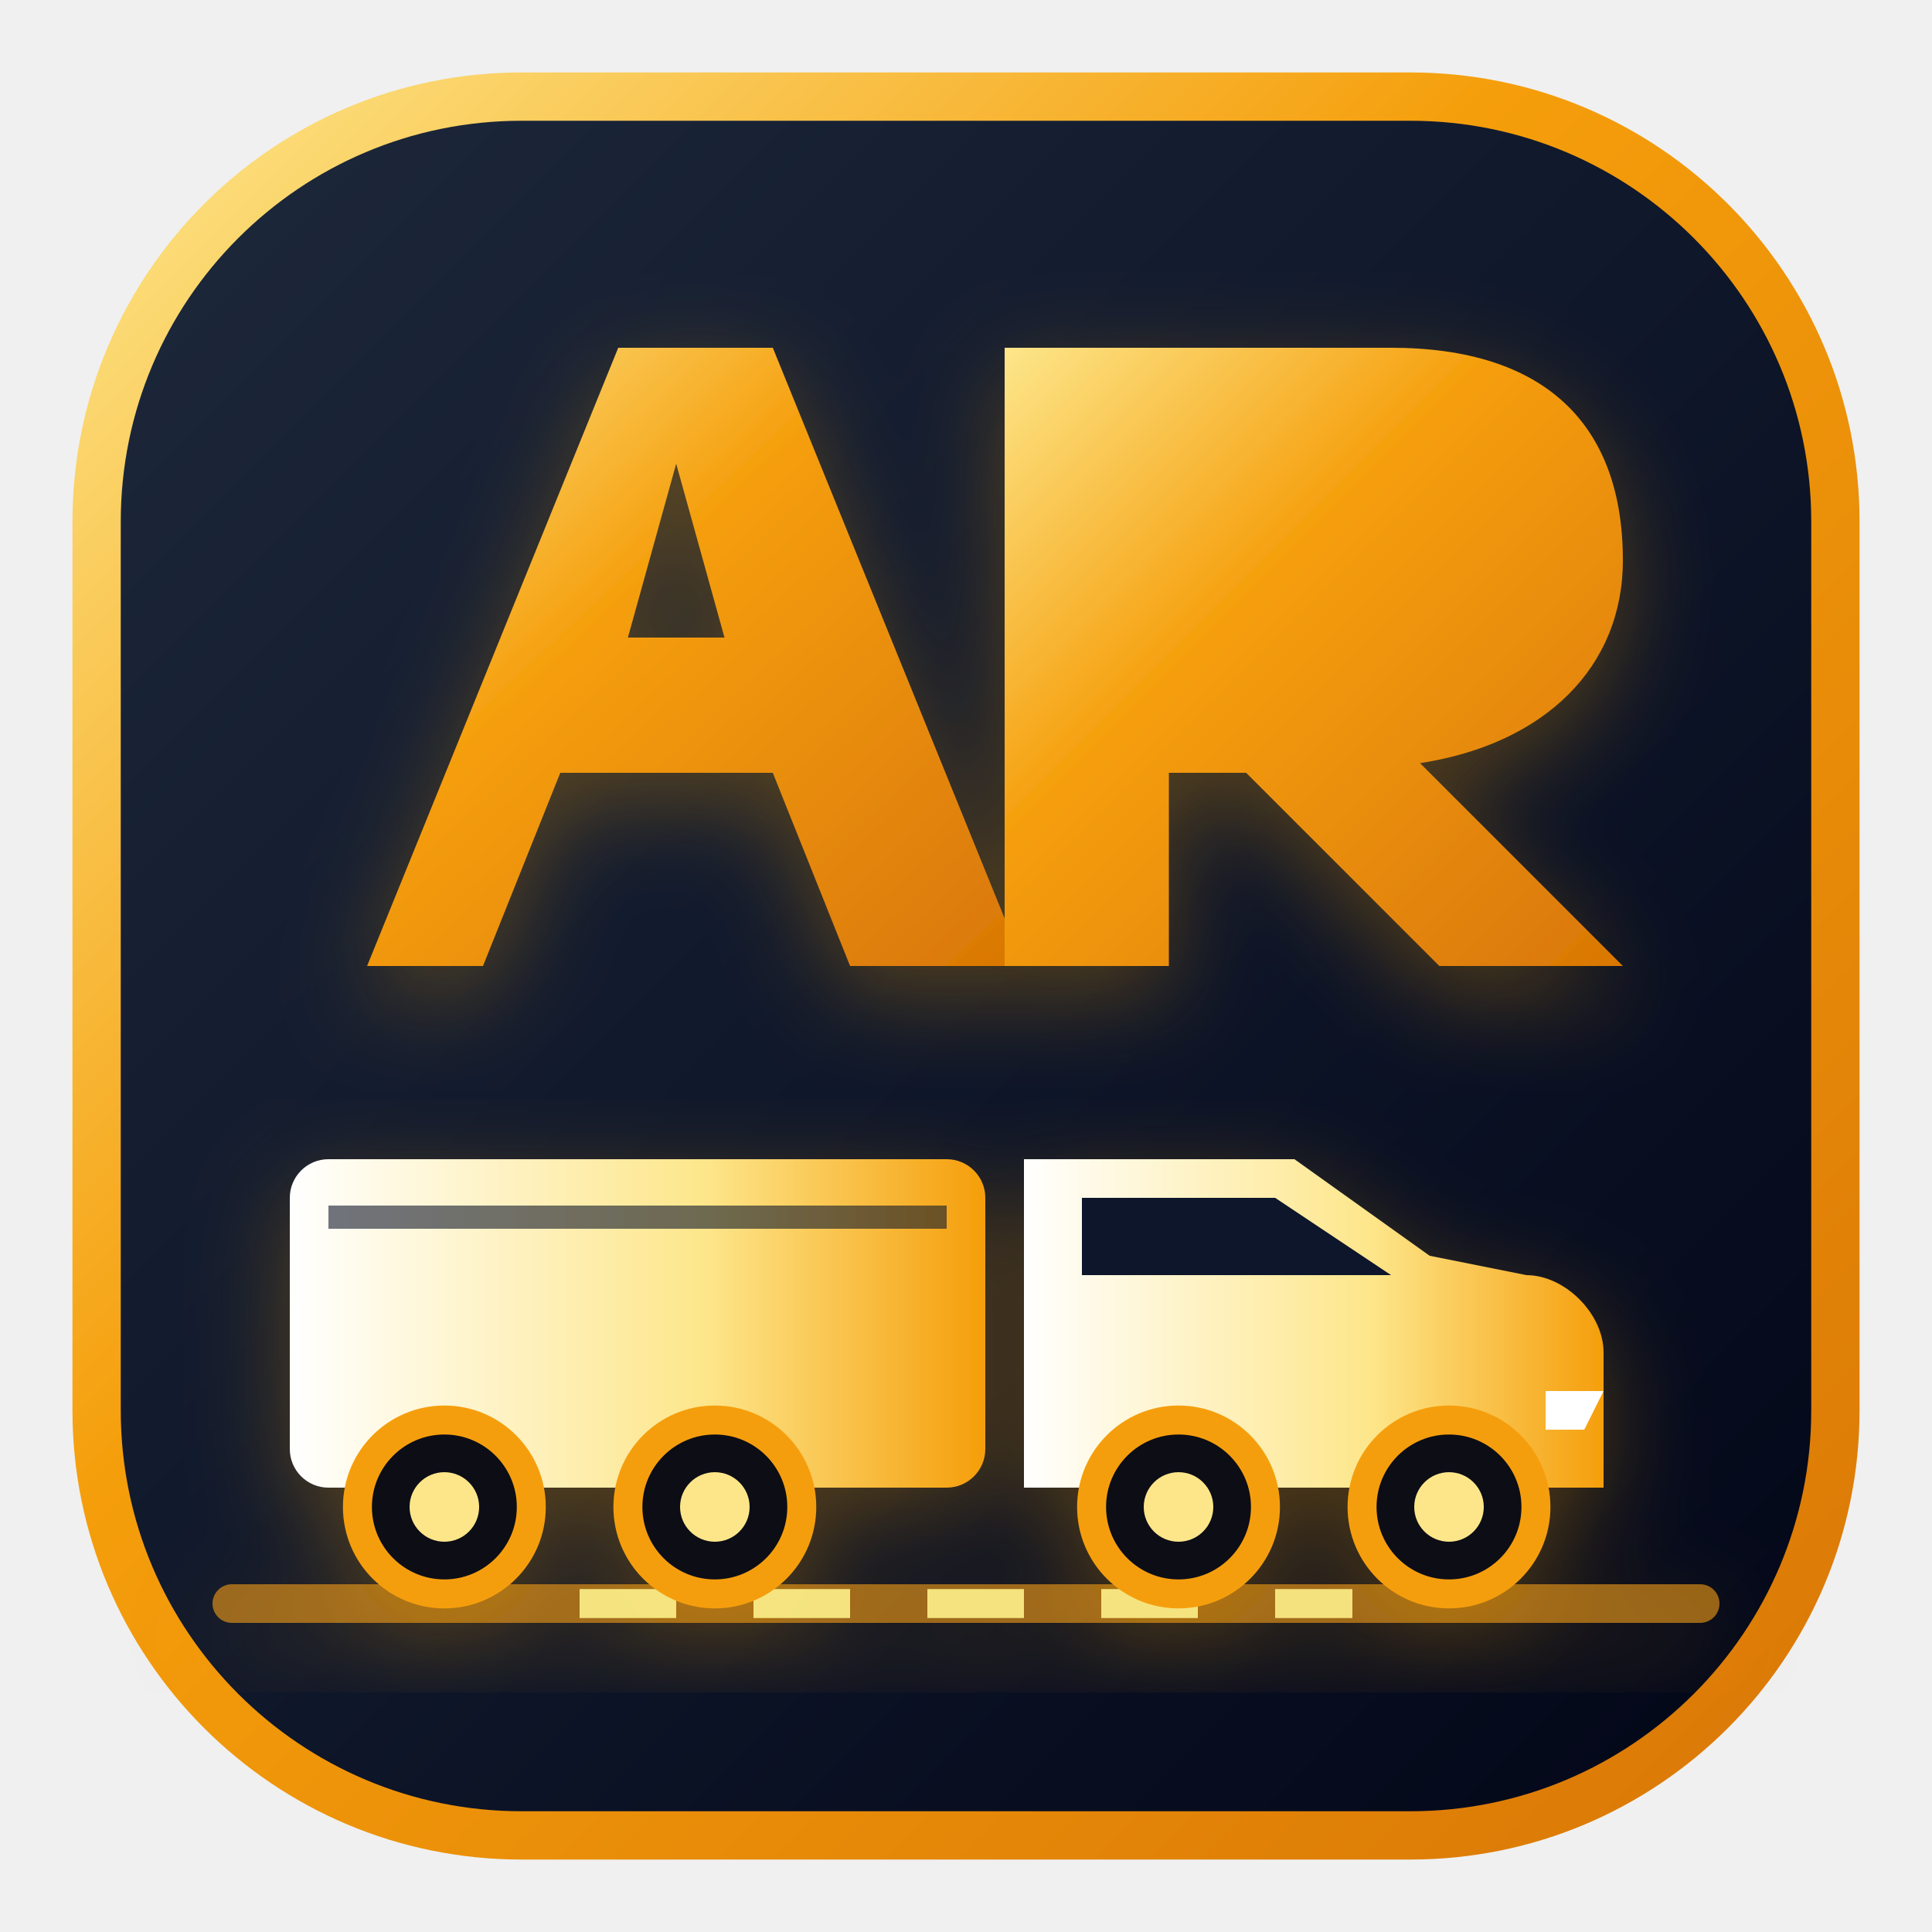
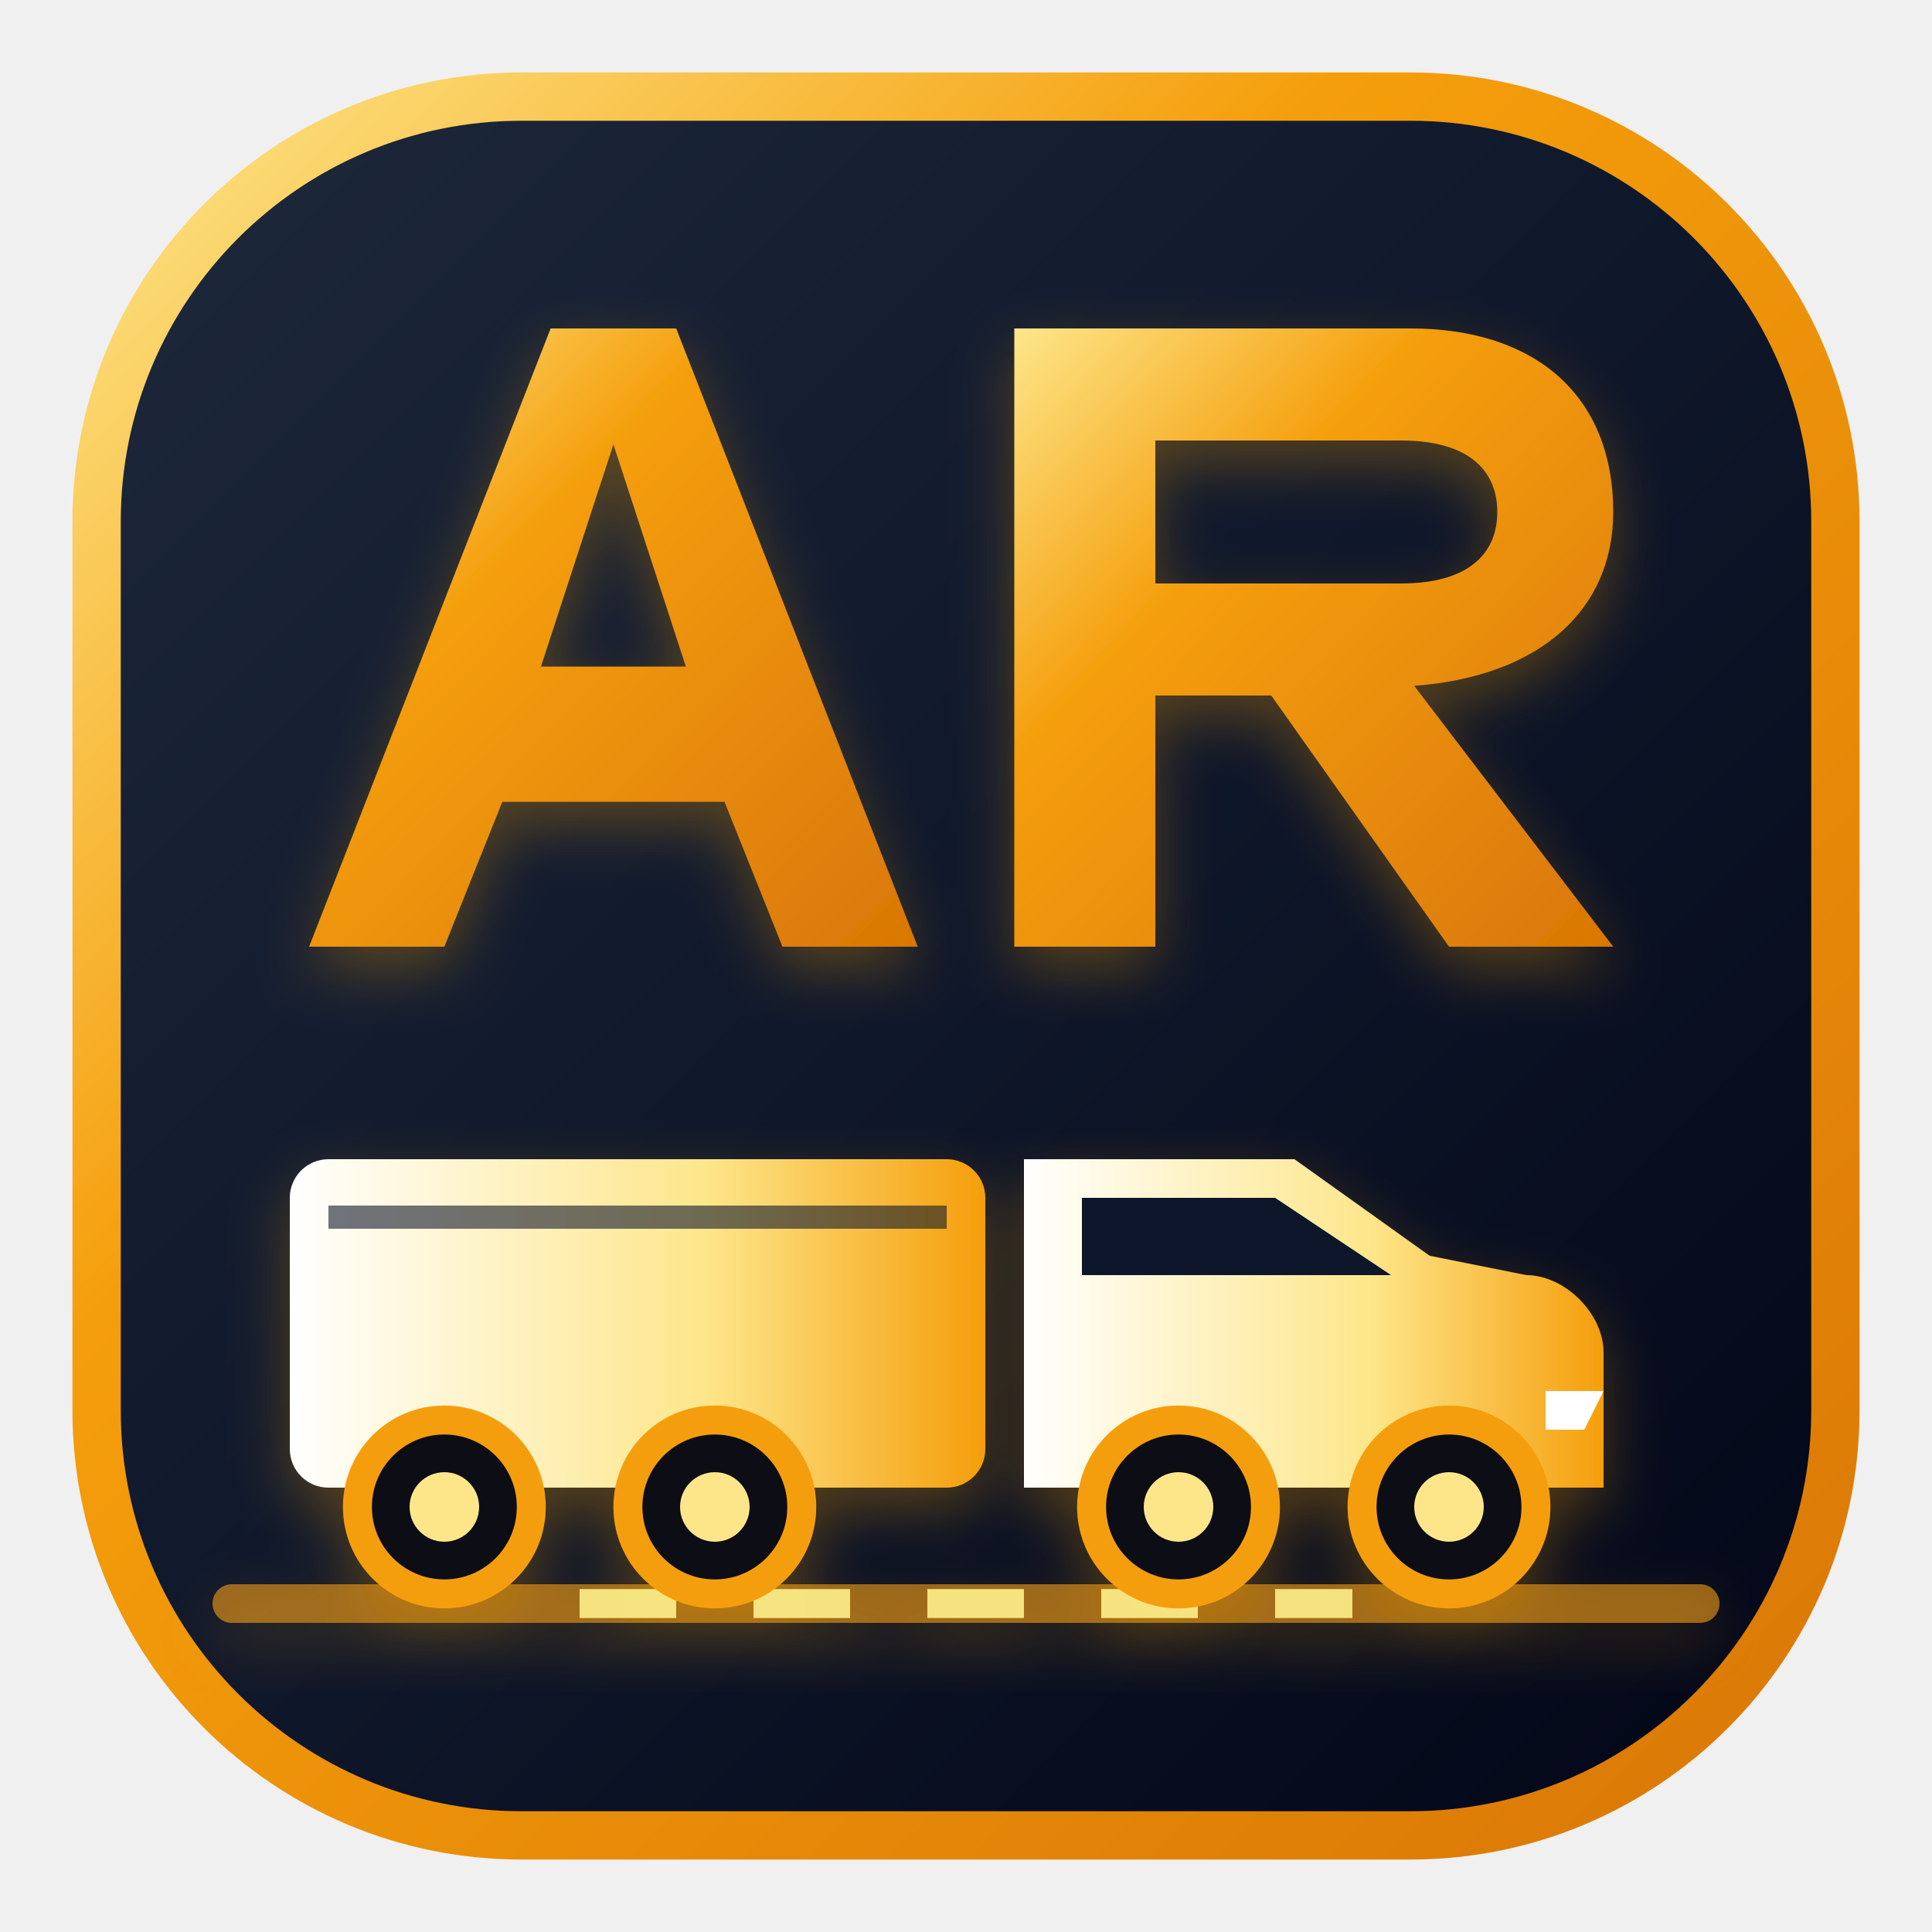
<svg xmlns="http://www.w3.org/2000/svg" viewBox="0 0 100 100" width="100" height="100" fill="none">
  <defs>
    <linearGradient id="arGoldGrad" x1="0%" y1="0%" x2="100%" y2="100%">
      <stop offset="0%" stop-color="#FDE68A" />
-       <stop offset="40%" stop-color="#F59E0B" />
+       <stop offset="35%" stop-color="#F59E0B" />
      <stop offset="100%" stop-color="#D97706" />
    </linearGradient>
    <linearGradient id="arTruckGrad" x1="0%" y1="0%" x2="100%" y2="0%">
      <stop offset="0%" stop-color="#FFFFFF" />
      <stop offset="60%" stop-color="#FDE68A" />
      <stop offset="100%" stop-color="#F59E0B" />
    </linearGradient>
    <linearGradient id="arBadgeGrad" x1="0%" y1="0%" x2="100%" y2="100%">
      <stop offset="0%" stop-color="#1E293B" />
      <stop offset="50%" stop-color="#0F172A" />
      <stop offset="100%" stop-color="#020617" />
    </linearGradient>
    <filter id="arGlow" x="-20%" y="-20%" width="140%" height="140%">
-       <feDropShadow dx="0" dy="1.5" stdDeviation="2.5" flood-color="#F59E0B" flood-opacity="0.3" />
+       <feDropShadow dx="0" dy="1.2" stdDeviation="1.5" flood-color="#F59E0B" flood-opacity="0.3" />
    </filter>
  </defs>
  <rect x="5" y="5" width="90" height="90" rx="22" fill="url(#arBadgeGrad)" stroke="url(#arGoldGrad)" stroke-width="2.5" />
  <g filter="url(#arGlow)">
-     <path d="M 19 50 L 32 18 L 40 18 L 53 50 L 44 50 L 40 40 L 29 40 L 25 50 Z M 32.5 33 L 37.5 33 L 35 24 Z" fill="url(#arGoldGrad)" />
-     <path d="M 52 18 L 72 18 C 80 18 84 22 84 29 C 84 34.5 80 38.5 73.5 39.5 L 84 50 L 74.5 50 L 64.5 40 L 60.5 40 L 60.5 50 L 52 50 Z M 60.5 25.5 L 70.5 25.5 C 74 25.5 75.5 27 75.5 29 C 75.5 31 74 32.5 70.5 32.5 L 60.5 32.5 Z" fill="url(#arGoldGrad)" />
+     <path fill-rule="evenodd" clip-rule="evenodd" d="M 16 49 L 28.5 17 L 35 17 L 47.5 49 L 40.5 49 L 37.5 41.5 L 26 41.5 L 23 49 Z M 31.75 23 L 28 34.5 L 35.5 34.5 Z" fill="url(#arGoldGrad)" />
+     <path fill-rule="evenodd" clip-rule="evenodd" d="M 52.5 17 L 73 17 C 79.5 17 83.5 20.5 83.5 26.5 C 83.5 31.5 79.8 35 73.2 35.5 L 83.5 49 L 75 49 L 65.8 36 L 59.8 36 L 59.8 49 L 52.5 49 Z M 59.8 30.2 L 72.5 30.2 C 76.2 30.2 77.5 28.5 77.5 26.5 C 77.5 24.5 76.2 22.8 72.5 22.8 L 59.8 22.8 Z" fill="url(#arGoldGrad)" />
  </g>
  <g filter="url(#arGlow)">
    <path d="M 12 83 L 88 83" stroke="#F59E0B" stroke-width="2" stroke-linecap="round" opacity="0.6" />
    <path d="M 30 83 L 70 83" stroke="#FEF08A" stroke-width="1.5" stroke-dasharray="5 4" opacity="0.9" />
    <rect x="15" y="60" width="36" height="17" rx="2" fill="url(#arTruckGrad)" />
    <path d="M 17 63 L 49 63" stroke="#0F172A" stroke-width="1.2" opacity="0.6" />
    <path d="M 53 60 L 67 60 L 74 65 L 79 66 C 81 66 83 68 83 70 L 83 77 L 53 77 Z" fill="url(#arTruckGrad)" />
    <path d="M 66 62 L 72 66 L 56 66 L 56 62 Z" fill="#0F172A" />
    <path d="M 80 72 L 83 72 L 82 74 L 80 74 Z" fill="#FFFFFF" />
    <circle cx="23" cy="78" r="4.5" fill="#090D16" stroke="#F59E0B" stroke-width="1.5" />
    <circle cx="23" cy="78" r="1.8" fill="#FDE68A" />
    <circle cx="37" cy="78" r="4.5" fill="#090D16" stroke="#F59E0B" stroke-width="1.5" />
    <circle cx="37" cy="78" r="1.8" fill="#FDE68A" />
    <circle cx="61" cy="78" r="4.5" fill="#090D16" stroke="#F59E0B" stroke-width="1.5" />
    <circle cx="61" cy="78" r="1.8" fill="#FDE68A" />
    <circle cx="75" cy="78" r="4.5" fill="#090D16" stroke="#F59E0B" stroke-width="1.5" />
    <circle cx="75" cy="78" r="1.8" fill="#FDE68A" />
  </g>
</svg>
